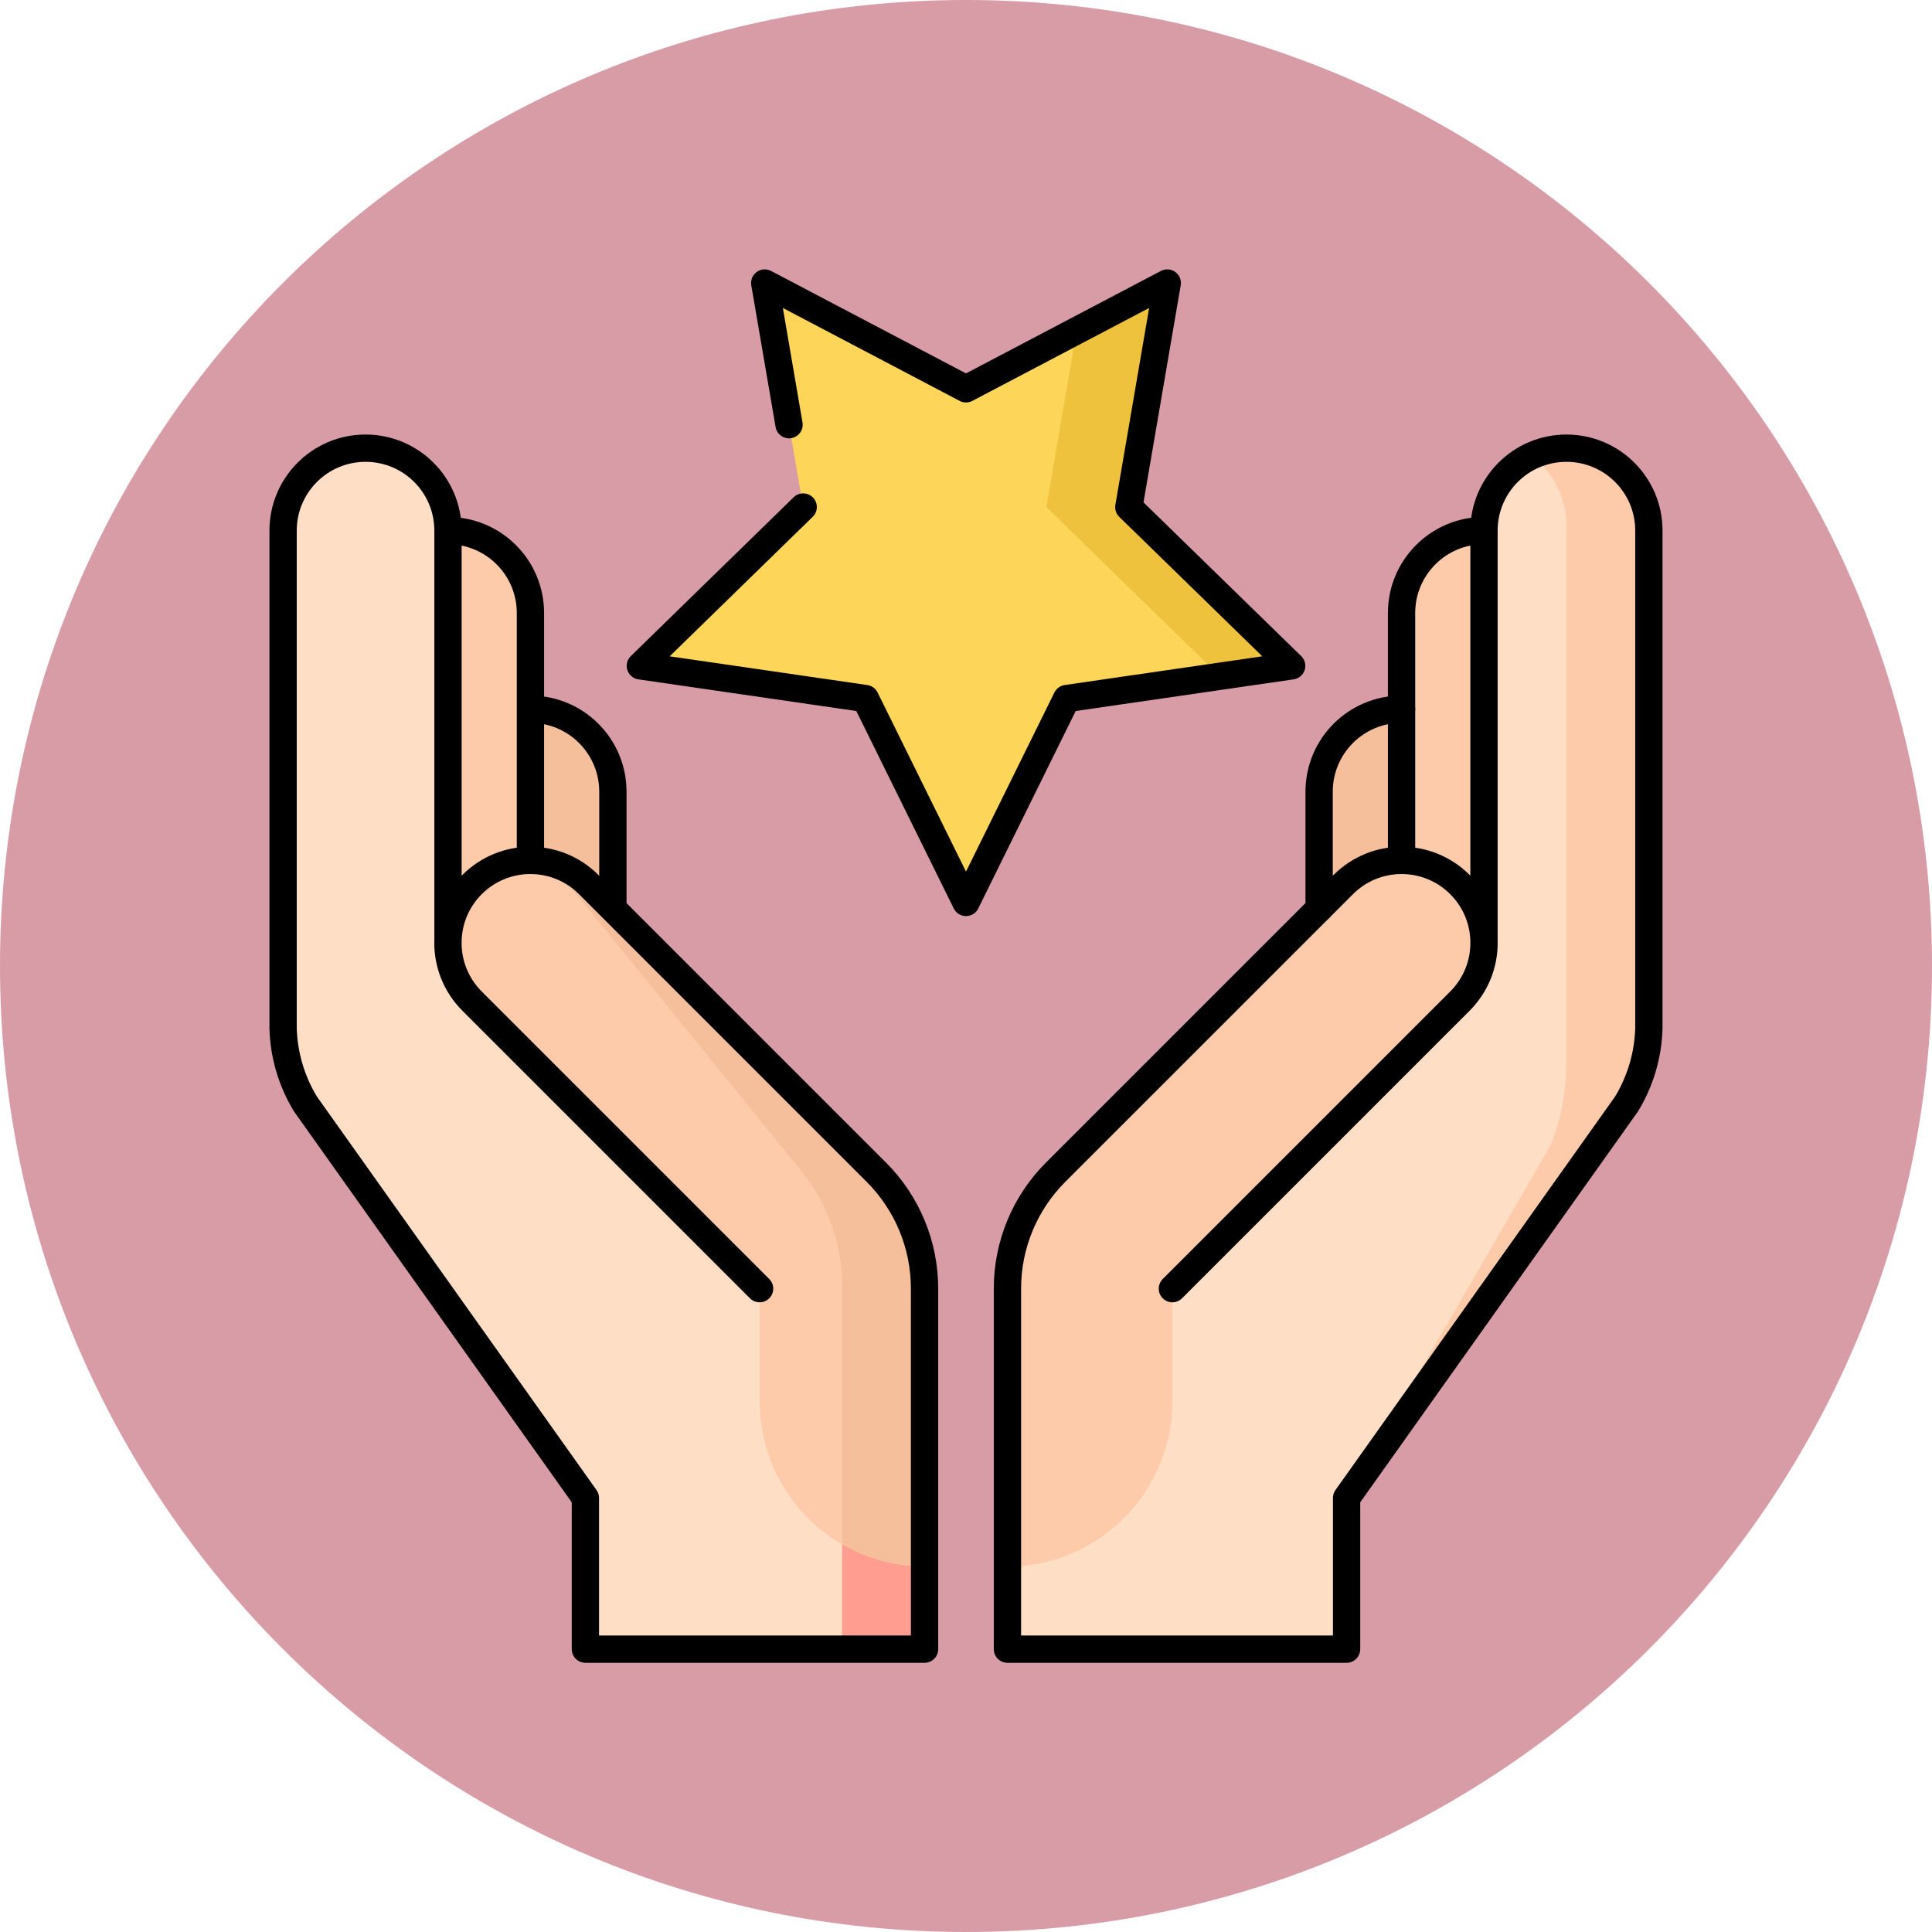
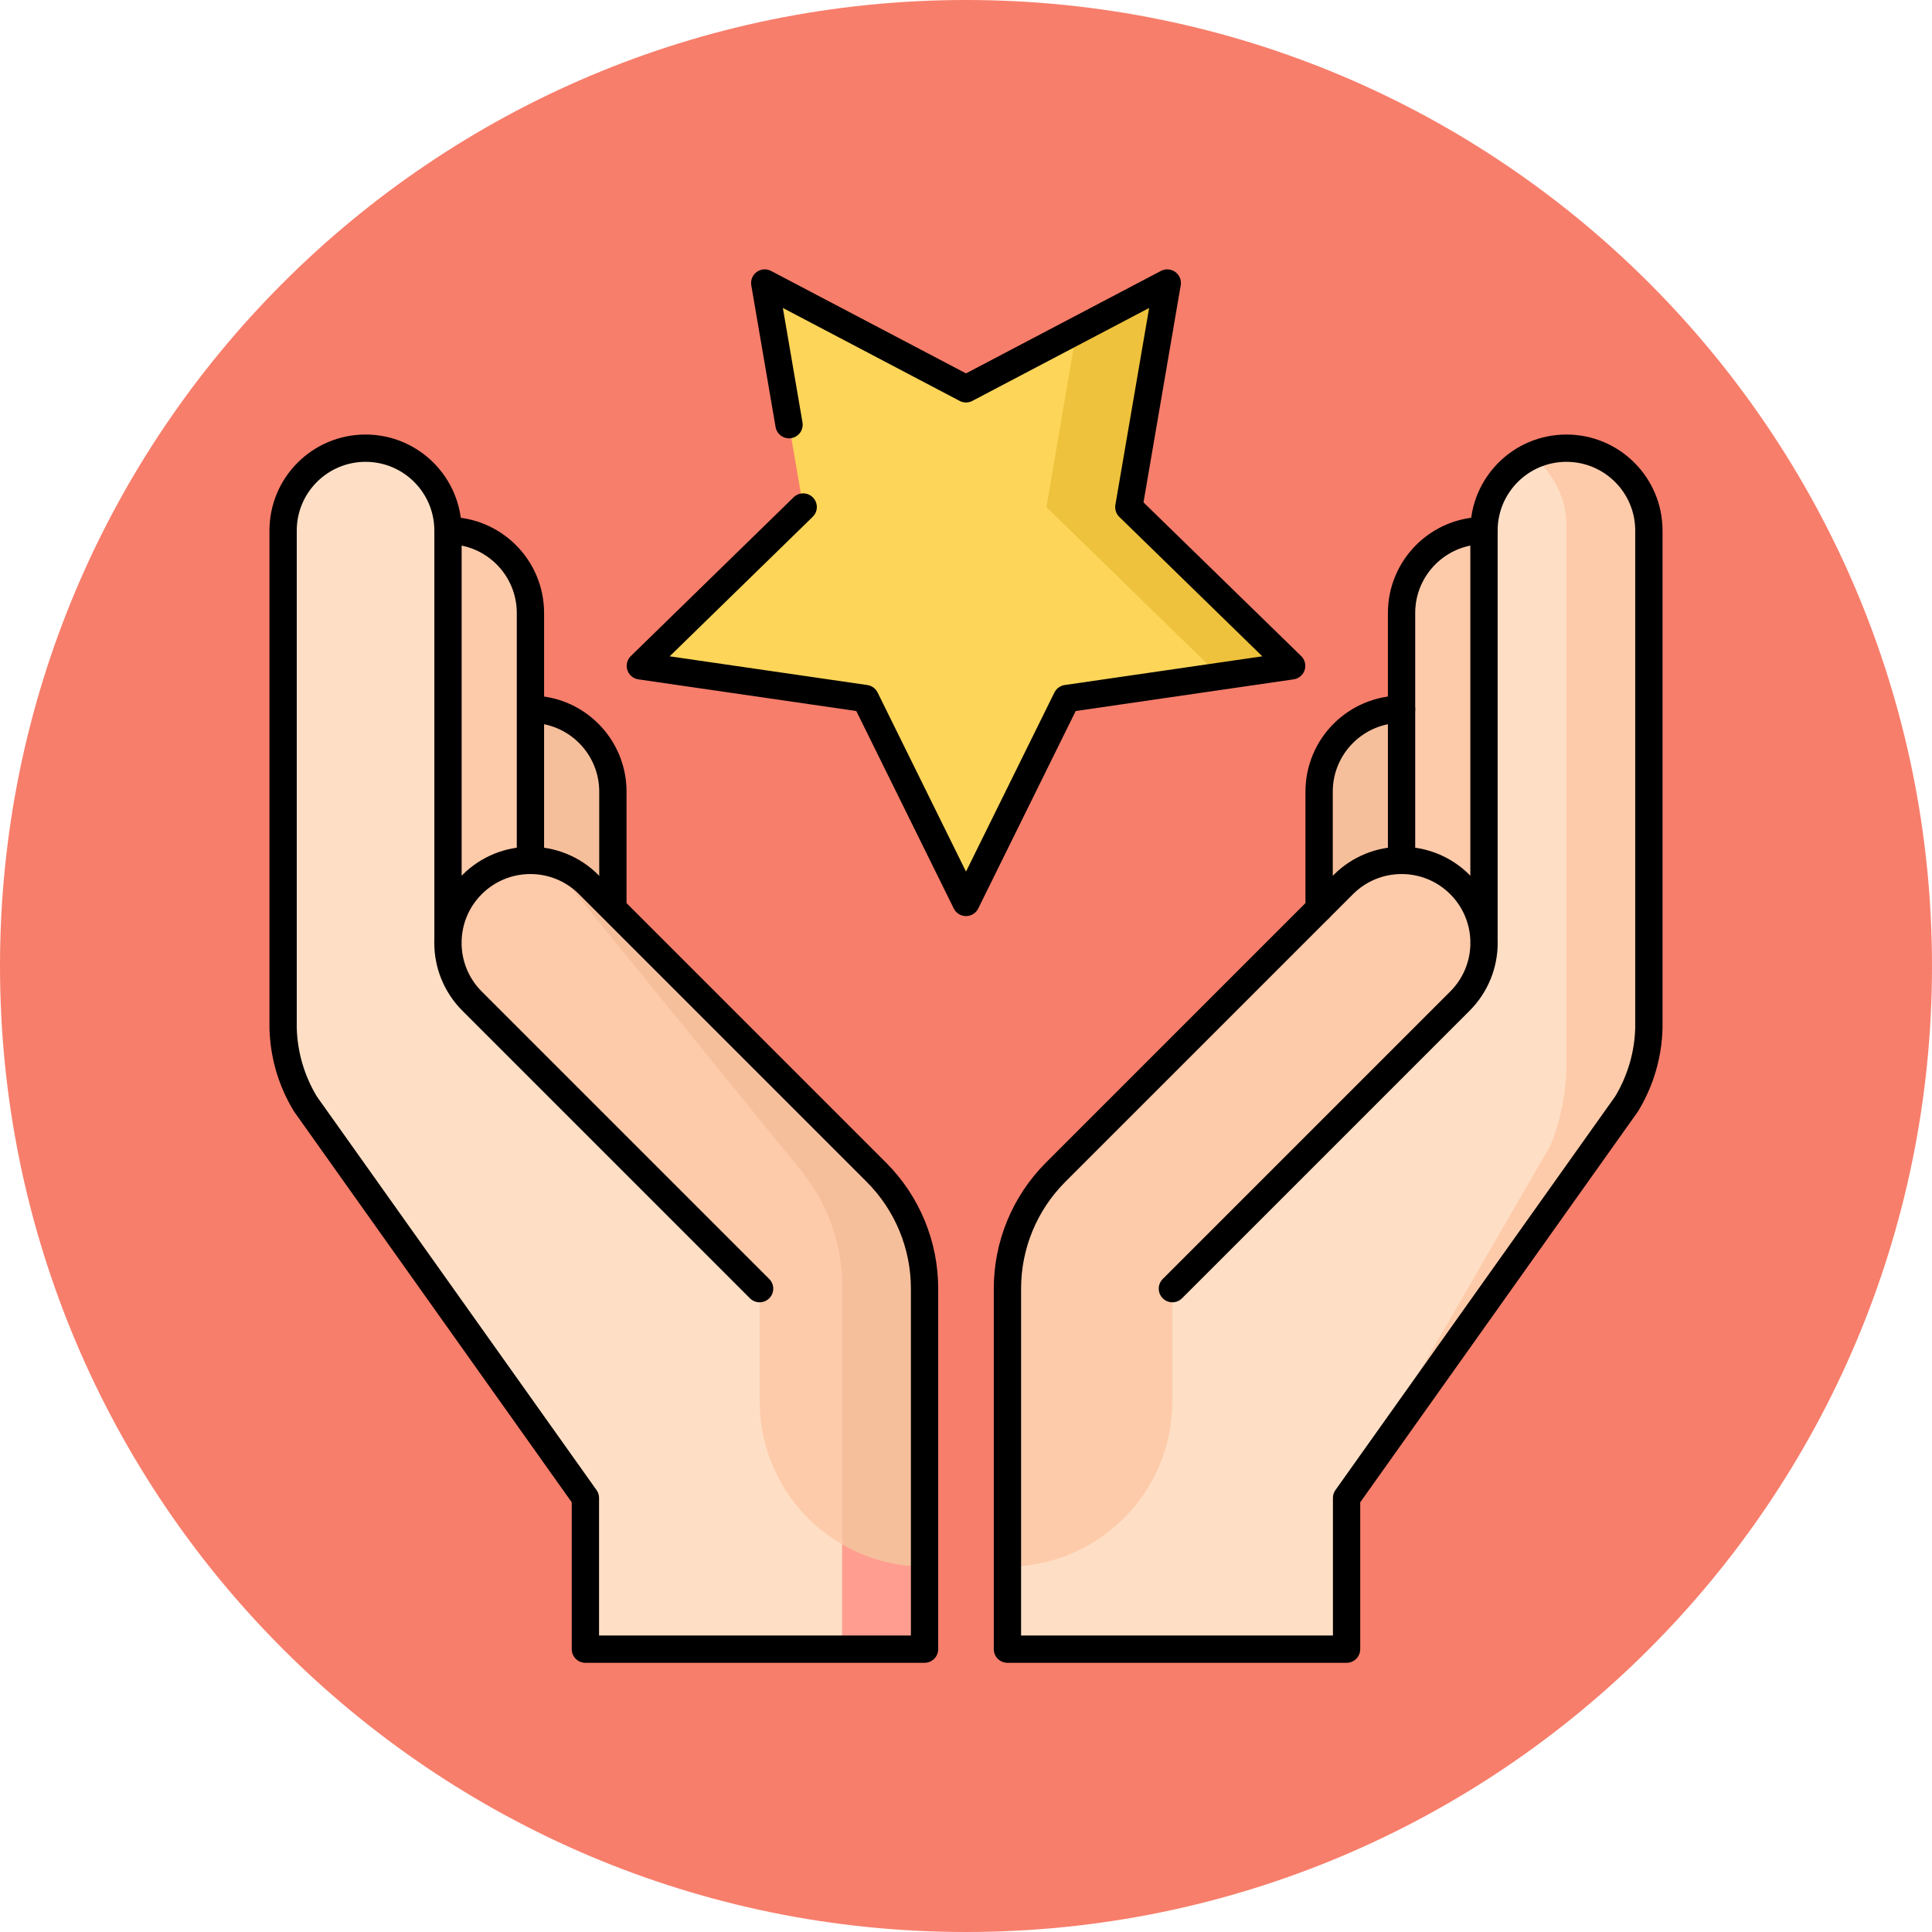
<svg xmlns="http://www.w3.org/2000/svg" width="92" height="92" viewBox="0 0 92 92">
  <defs>
    <clipPath id="clip-path">
      <path id="path5931" d="M0-682.665H67v67H0Z" transform="translate(0 682.665)" />
    </clipPath>
  </defs>
  <g id="Grupo_1069999" data-name="Grupo 1069999" transform="translate(-5413 8619)">
-     <circle id="Elipse_9121" data-name="Elipse 9121" cx="46" cy="46" r="46" transform="translate(5413 -8619)" fill="#d89ca7" />
+     <circle id="Elipse_9121" data-name="Elipse 9121" cx="46" cy="46" r="46" transform="translate(5413 -8619)" fill="#f77e6b" />
    <g id="g5925" transform="translate(5425.5 -7923.835)">
      <g id="g5927" transform="translate(0 -682.665)">
        <g id="g5929" clip-path="url(#clip-path)">
          <g id="g5935" transform="translate(50.315 21.273)">
            <path id="path5937" d="M-36.074,0a3.926,3.926,0,0,1,3.926,3.926v15.7H-40V3.926A3.926,3.926,0,0,1-36.074,0" transform="translate(40)" fill="#f6bf9b" />
          </g>
          <g id="g5939" transform="translate(54.241 12.767)">
            <path id="path5941" d="M-36.074,0A3.926,3.926,0,0,0-40,3.926v15.7h7.852V3.926A3.926,3.926,0,0,0-36.074,0" transform="translate(40)" fill="#fecbaa" />
          </g>
          <g id="g5943" transform="translate(51.624 8.842)">
            <path id="path5945" d="M-96.2,0A3.9,3.9,0,0,0-97.85.365L-99.571,33.2l-7.1,16.787,13.333-18.763a7.329,7.329,0,0,0,1.062-3.614V3.926A3.926,3.926,0,0,0-96.2,0" transform="translate(106.666)" fill="#fecbaa" />
          </g>
          <g id="g5947" transform="translate(35.474 9.207)">
            <path id="path5949" d="M-244.6-32.719V-7.071a10.464,10.464,0,0,1-.756,3.627l-9.712,16.787v7.2h-16.149V16.615l4.241-14.862,18.451-14.843V-32.719a3.922,3.922,0,0,1,2.273-3.561,4.206,4.206,0,0,1,1.653,3.561" transform="translate(271.214 36.28)" fill="#fedfc5" />
          </g>
          <g id="g5951" transform="translate(35.474 28.47)">
            <path id="path5953" d="M-146.948-10.57a3.924,3.924,0,0,1,5.551,0,3.91,3.91,0,0,1,1.15,2.776,3.91,3.91,0,0,1-1.15,2.776L-155.088,8.674V14.06a7.875,7.875,0,0,1-7.852,7.852V8.683a7.837,7.837,0,0,1,2.294-5.556Z" transform="translate(162.94 11.72)" fill="#fecbaa" />
          </g>
          <g id="g5955" transform="translate(8.833 21.273)">
            <path id="path5957" d="M-36.074,0A3.926,3.926,0,0,0-40,3.926v15.7h7.852V3.926A3.926,3.926,0,0,0-36.074,0" transform="translate(40)" fill="#f6bf9b" />
          </g>
          <g id="g5959" transform="translate(12.759 21.273)">
            <path id="path5961" d="M-36.074-87.268v-5.571A3.926,3.926,0,0,0-40-96.765" transform="translate(40 96.765)" fill="none" stroke="#000" stroke-linecap="round" stroke-linejoin="round" stroke-miterlimit="10" stroke-width="1.3" />
          </g>
          <g id="g5963" transform="translate(50.315 21.273)">
            <path id="path5965" d="M0-87.268v-5.571a3.926,3.926,0,0,1,3.926-3.926" transform="translate(0 96.765)" fill="none" stroke="#000" stroke-linecap="round" stroke-linejoin="round" stroke-miterlimit="10" stroke-width="1.3" />
          </g>
          <g id="g5967" transform="translate(4.907 12.767)">
            <path id="path5969" d="M-36.074,0A3.926,3.926,0,0,0-40,3.926v15.7h7.852V3.926A3.926,3.926,0,0,0-36.074,0" transform="translate(40)" fill="#fecbaa" />
          </g>
          <g id="g5971" transform="translate(8.833 12.767)">
            <path id="path5973" d="M-36.074-144.377v-11.786A3.926,3.926,0,0,0-40-160.089" transform="translate(40 160.089)" fill="none" stroke="#000" stroke-linecap="round" stroke-linejoin="round" stroke-miterlimit="10" stroke-width="1.3" />
          </g>
          <g id="g5975" transform="translate(19.748 50.289)">
            <path id="path5977" d="M-108.222-108.545v3.926h-3.926L-120-120.357Z" transform="translate(120 120.357)" fill="#ff9e90" />
          </g>
          <g id="g5979" transform="translate(12.494 28.47)">
            <path id="path5981" d="M-153.806-136.424l-13.7-13.7a3.913,3.913,0,0,0-3.041-1.141l15.106,32.563a7.788,7.788,0,0,0,3.926,1.059v-13.228a7.837,7.837,0,0,0-2.294-5.556" transform="translate(170.544 151.27)" fill="#f6bf9b" />
          </g>
          <g id="g5983" transform="translate(0.981 8.842)">
            <path id="path5985" d="M-235.684-358.938l-17.8-15.507v-19.629A3.926,3.926,0,0,0-257.407-398a3.926,3.926,0,0,0-3.926,3.926v23.686a7.329,7.329,0,0,0,1.062,3.614l13.333,18.763v7.2h12.224V-345.8Z" transform="translate(261.333 397.999)" fill="#fedfc5" />
          </g>
          <g id="g5987" transform="translate(8.833 28.479)">
            <path id="path5989" d="M-172.452-187.4v12.17a7.869,7.869,0,0,1-3.926-6.793v-5.386L-190.069-201.1a3.91,3.91,0,0,1-1.15-2.776,3.91,3.91,0,0,1,1.15-2.776,3.906,3.906,0,0,1,2.51-1.141,3.015,3.015,0,0,1,2.074,1.141l11.138,13.7a8.735,8.735,0,0,1,1.895,5.556" transform="translate(191.22 207.793)" fill="#fecbaa" />
          </g>
          <g id="g5991" transform="translate(0.981 8.842)">
            <path id="path5993" d="M-72.148-217.046V-236.74a3.926,3.926,0,0,0-3.926-3.926A3.926,3.926,0,0,0-80-236.74v23.686a7.329,7.329,0,0,0,1.062,3.614l13.333,18.763v7.2h16.15v-17.154a7.834,7.834,0,0,0-2.294-5.556l-13.7-13.7a3.926,3.926,0,0,0-5.552,0,3.926,3.926,0,0,0,0,5.552l13.691,13.691" transform="translate(80 240.666)" fill="none" stroke="#000" stroke-linecap="round" stroke-linejoin="round" stroke-miterlimit="10" stroke-width="1.3" />
          </g>
          <g id="g5995" transform="translate(54.241 12.767)">
            <path id="path5997" d="M0-144.3v-11.777A3.926,3.926,0,0,1,3.926-160" transform="translate(0 159.998)" fill="none" stroke="#000" stroke-linecap="round" stroke-linejoin="round" stroke-miterlimit="10" stroke-width="1.3" />
          </g>
          <g id="g5999" transform="translate(35.474 8.842)">
            <path id="path6001" d="M-208.523-217.046V-236.74a3.926,3.926,0,0,1,3.926-3.926,3.926,3.926,0,0,1,3.926,3.926v23.686a7.329,7.329,0,0,1-1.062,3.614l-13.333,18.763v7.2h-16.15v-17.154a7.835,7.835,0,0,1,2.294-5.556l13.7-13.7a3.926,3.926,0,0,1,5.552,0,3.926,3.926,0,0,1,0,5.552l-13.691,13.691" transform="translate(231.215 240.666)" fill="none" stroke="#000" stroke-linecap="round" stroke-linejoin="round" stroke-miterlimit="10" stroke-width="1.3" />
          </g>
          <g id="g6003" transform="translate(32.093 0.973)">
            <path id="path6005" d="M-84.173-98.063l1.83-10.672-4.315,2.268-6.676,12.329,13.5,4.128,3.416-.5Z" transform="translate(93.333 108.734)" fill="#eec23c" />
          </g>
          <g id="g6007" transform="translate(17.993 0.973)">
            <path id="path6009" d="M-190.909-20.845l-5.269,2.77-9.584-5.038,1.83,10.672-7.753,7.558,10.715,1.557,4.792,9.709,4.792-9.709,7.3-1.06-8.263-8.054Z" transform="translate(211.685 23.113)" fill="#fdd559" />
          </g>
          <g id="g6011" transform="translate(17.993 0.973)">
            <path id="path6013" d="M-71.246-98.063-79-90.5l10.715,1.557,4.792,9.709,4.792-9.709L-47.986-90.5l-7.753-7.558,1.83-10.672-9.584,5.038-9.584-5.038,1.157,6.746" transform="translate(79 108.734)" fill="none" stroke="#000" stroke-linecap="round" stroke-linejoin="round" stroke-miterlimit="10" stroke-width="1.3" />
          </g>
        </g>
      </g>
    </g>
  </g>
</svg>
